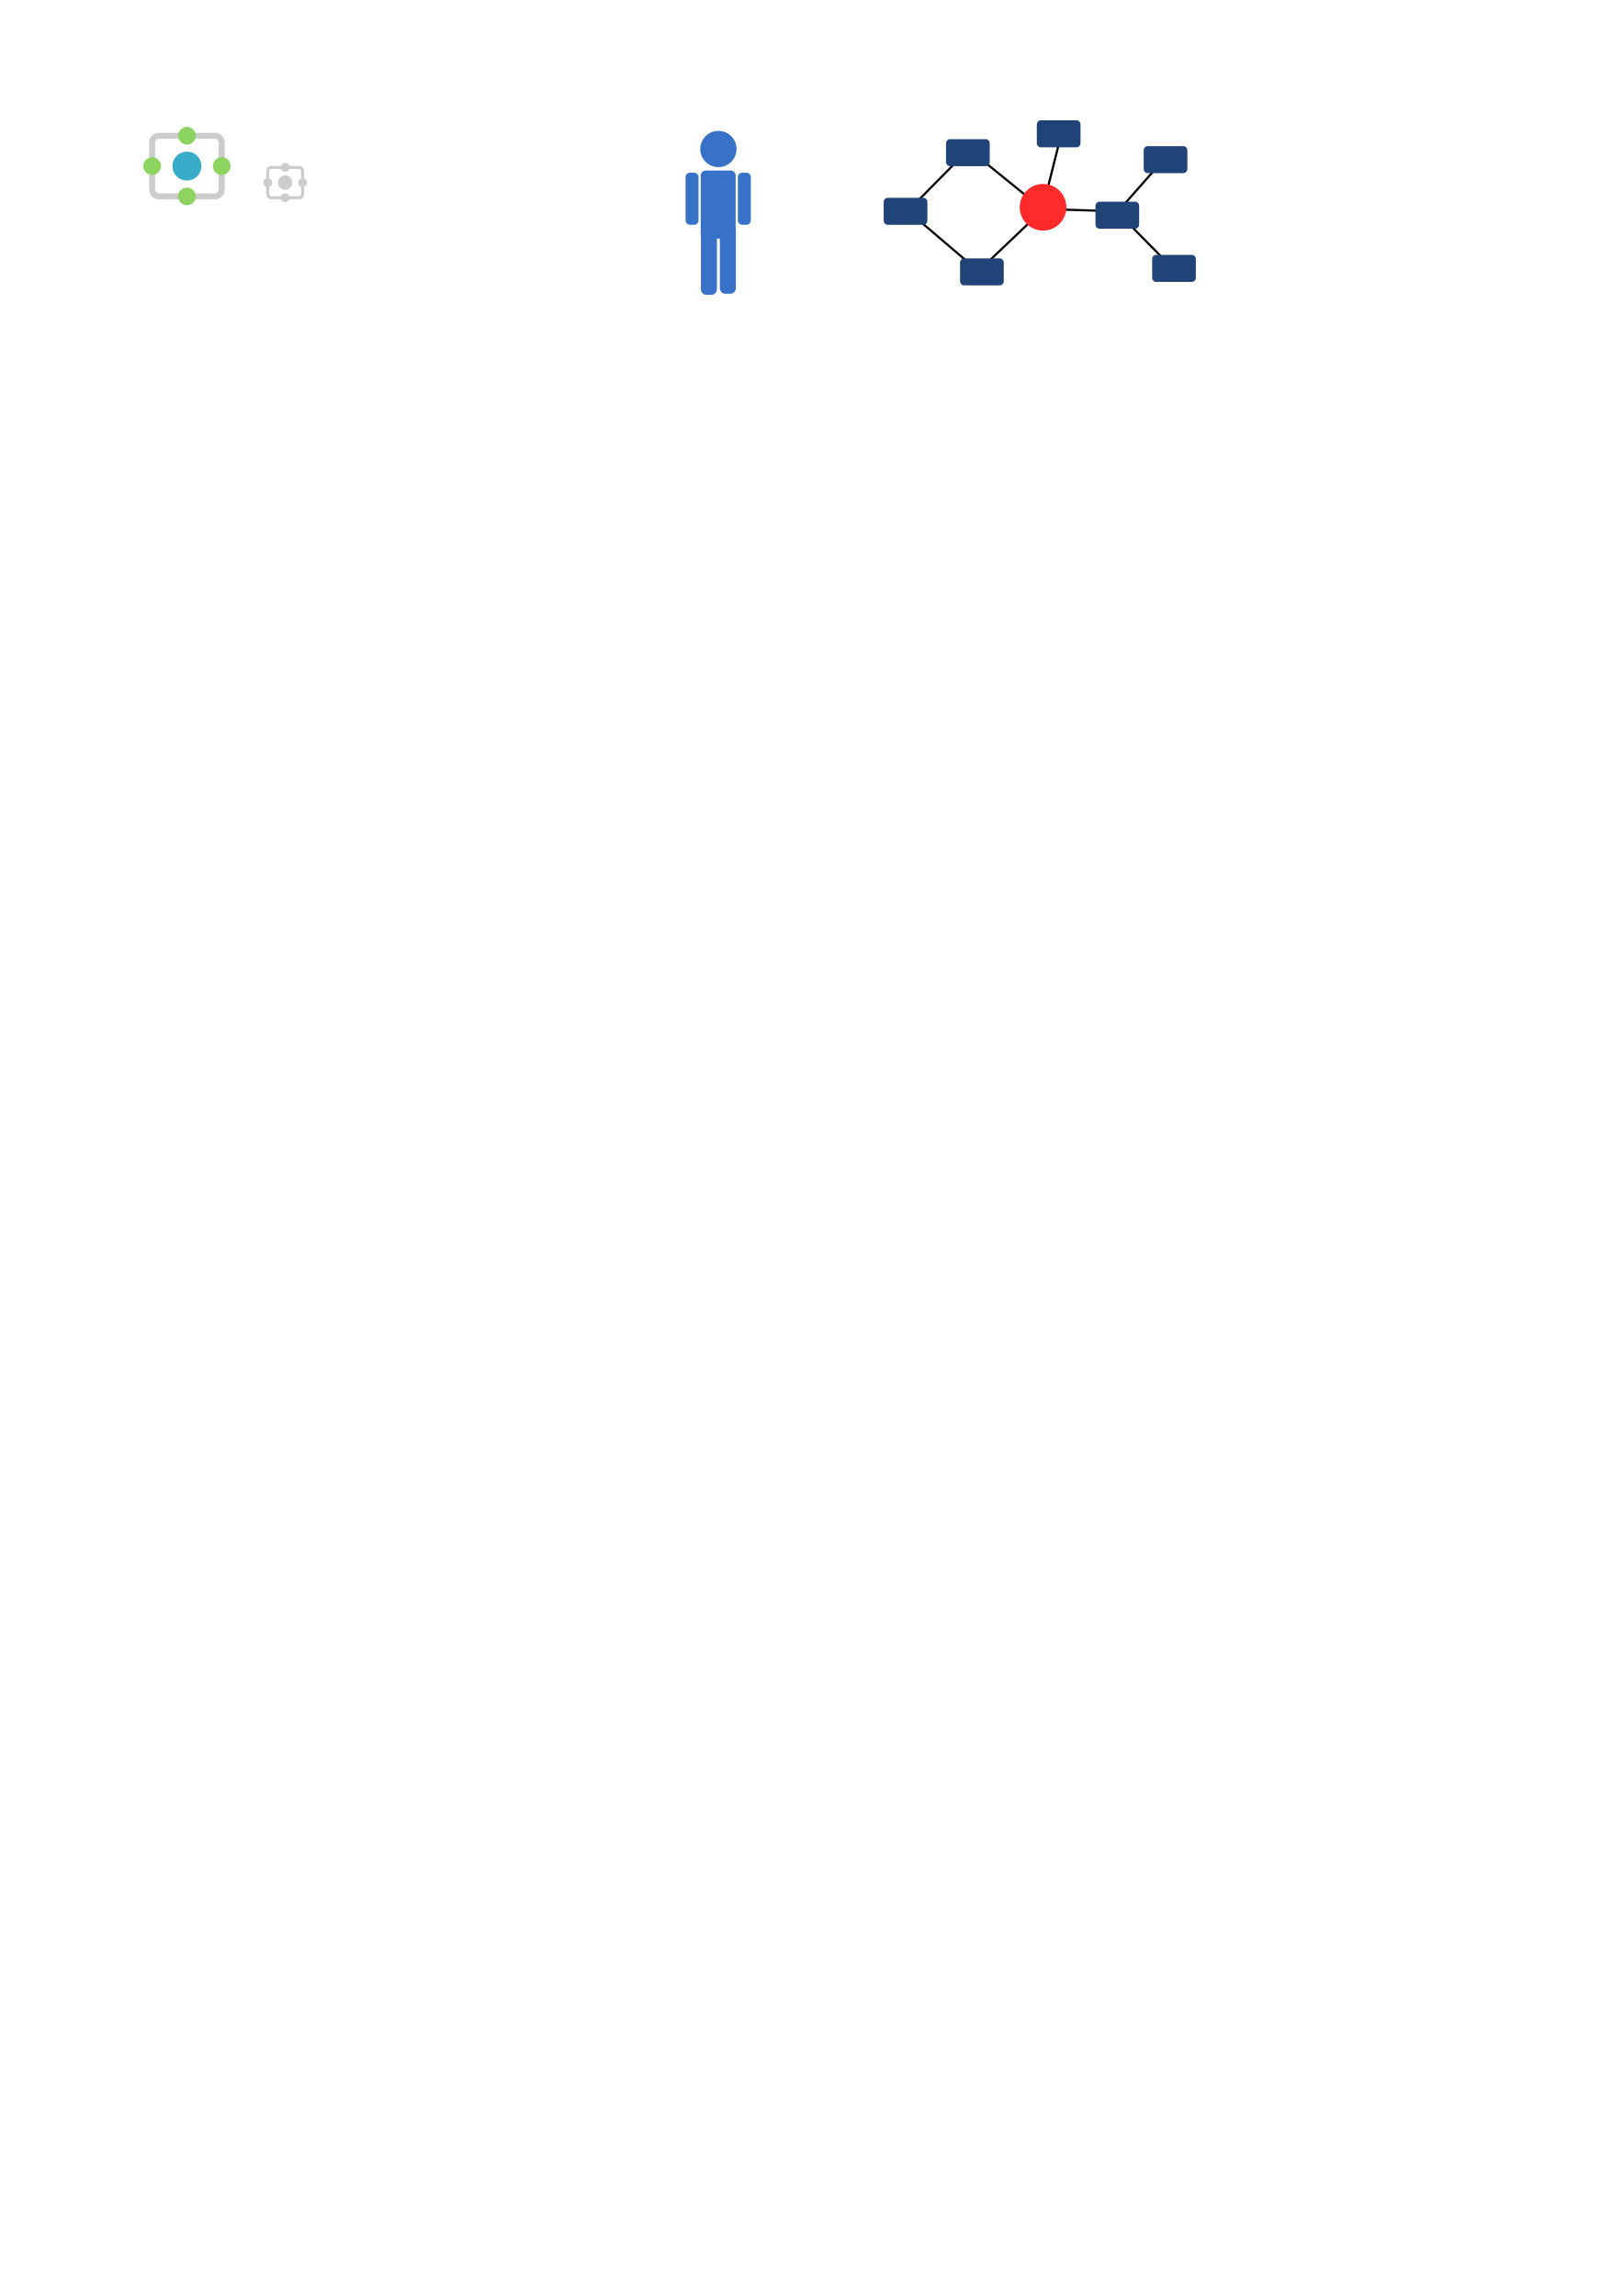
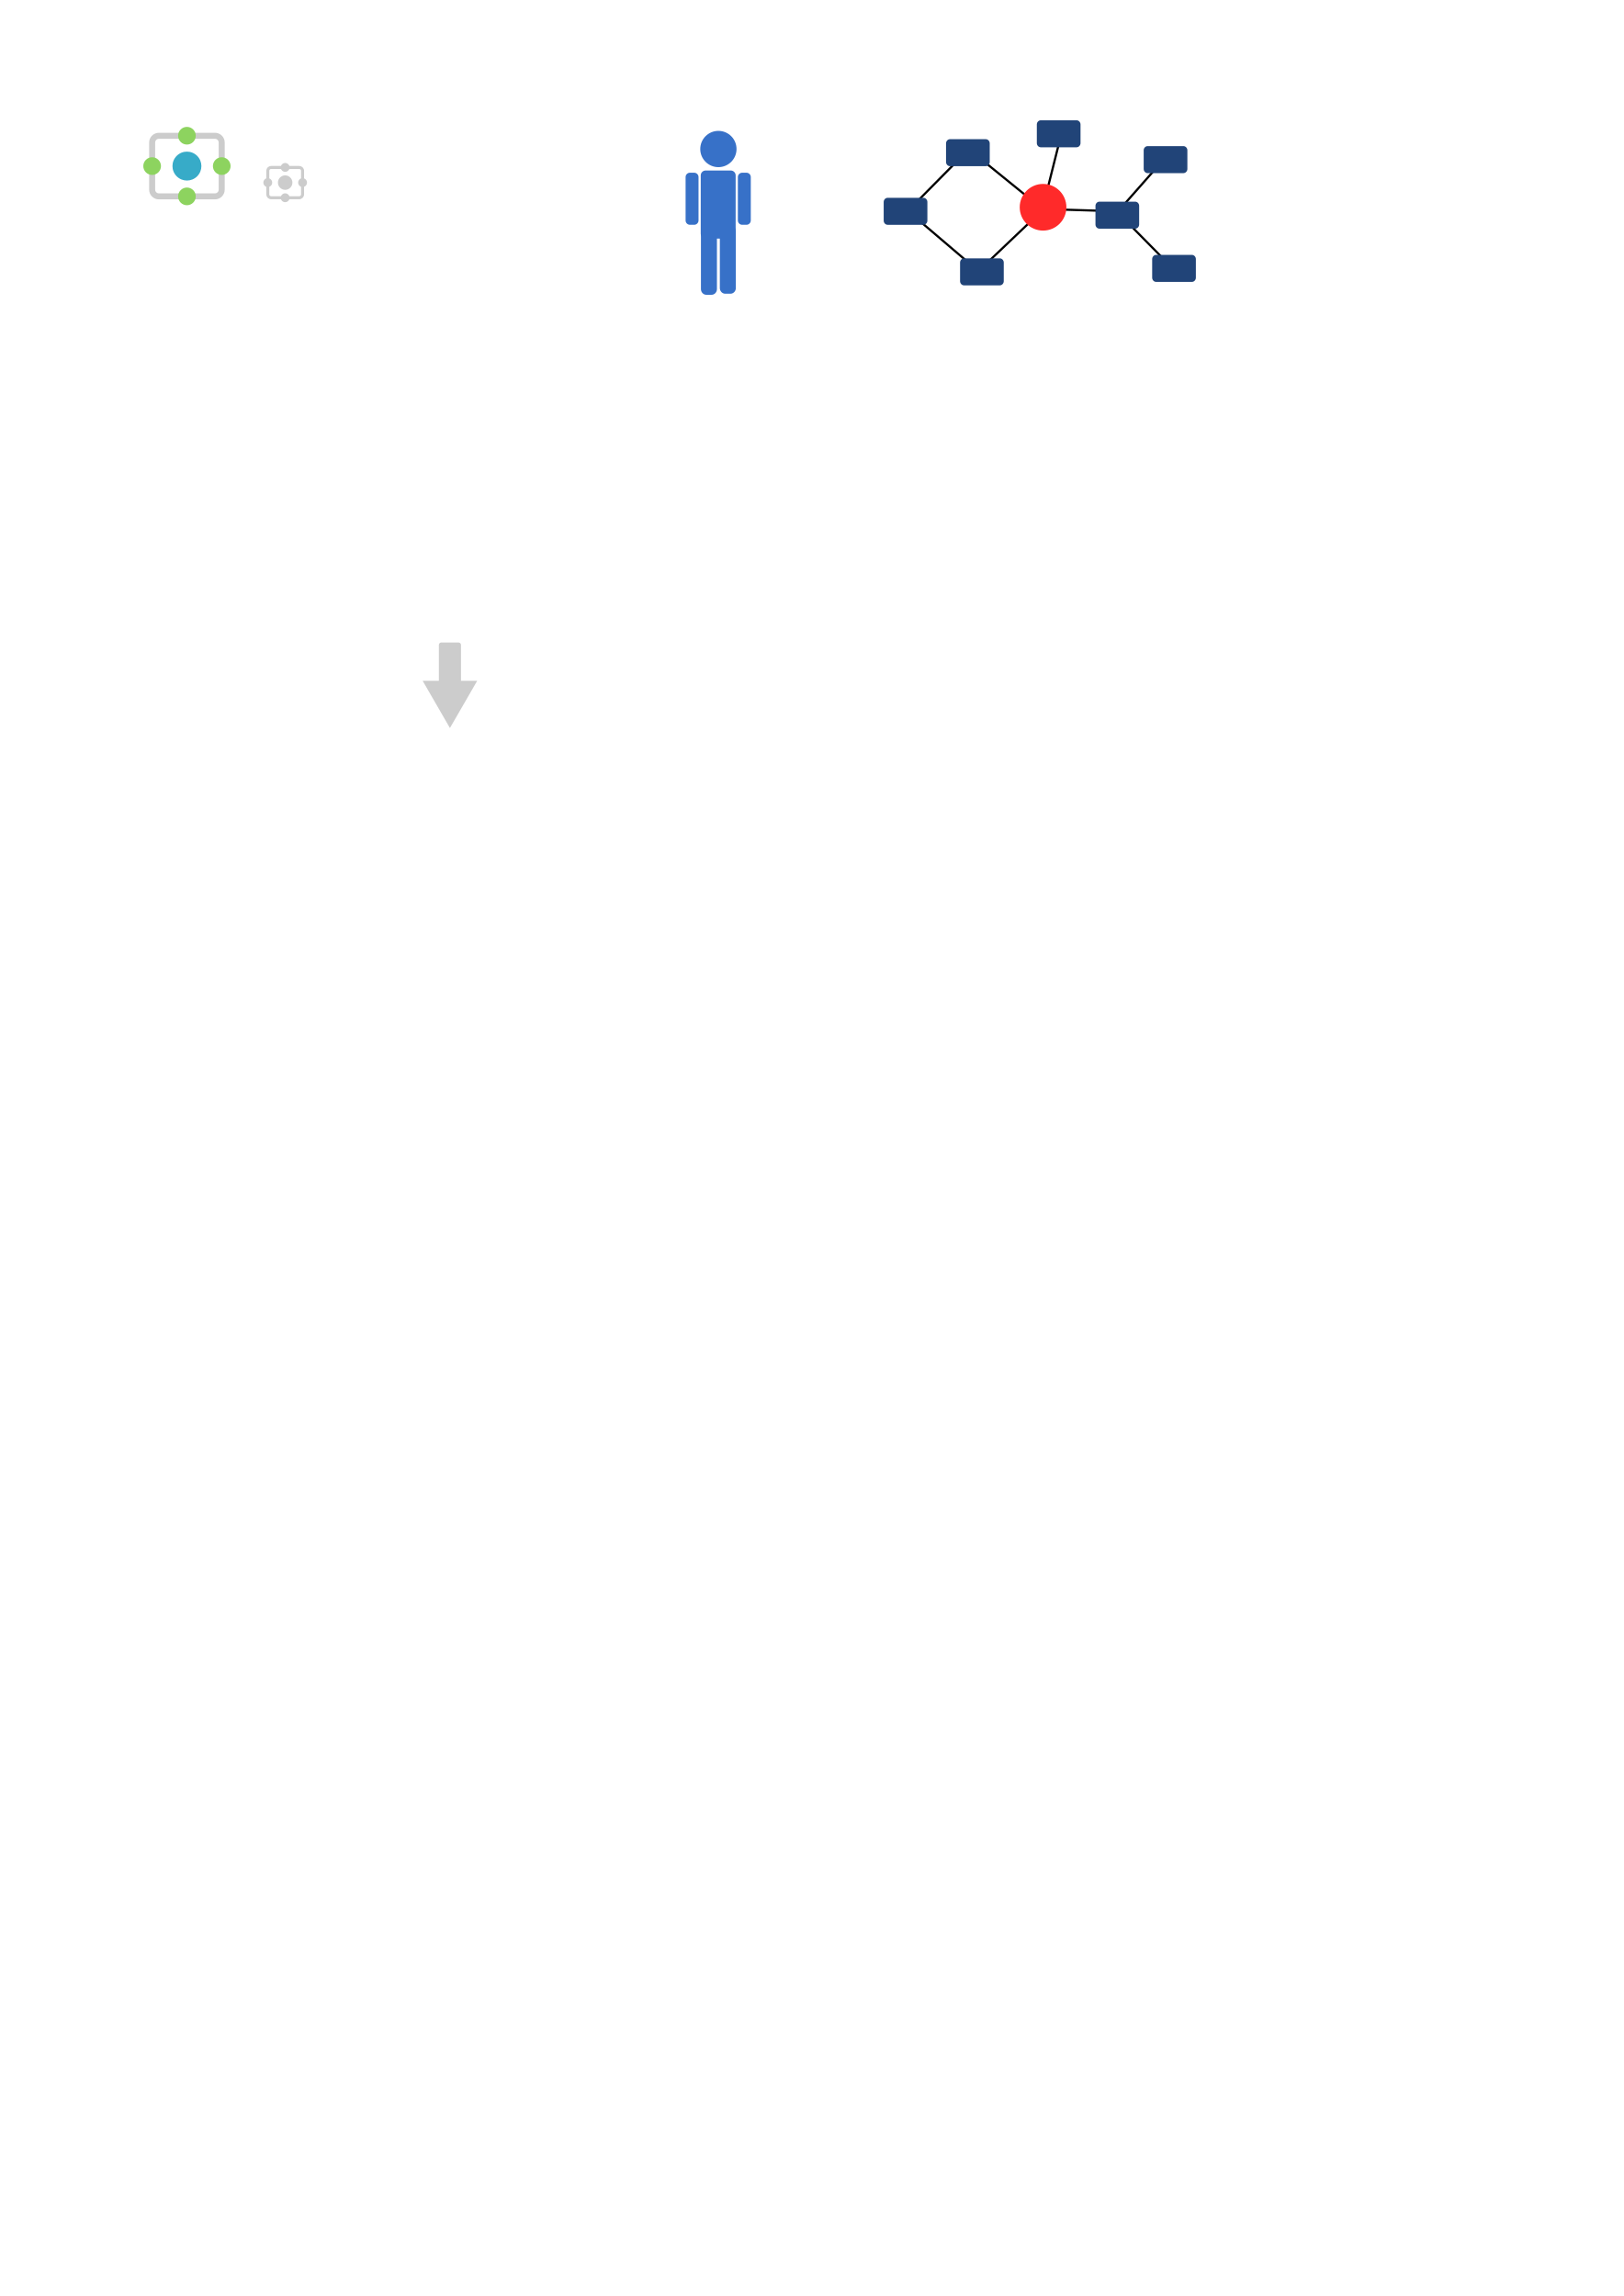
<svg xmlns="http://www.w3.org/2000/svg" width="744.094" height="1052.362" id="svg2" version="1.1">
  <defs id="defs4">
    <marker orient="auto" refY="0.0" refX="0.0" id="Arrow1Mend" style="overflow:visible;">
      <path id="path4098" d="M 0.0,0.0 L 5.0,-5.0 L -12.5,0.0 L 5.0,5.0 L 0.0,0.0 z " style="fill-rule:evenodd;stroke:#000000;stroke-width:1.0pt;" transform="scale(0.4) rotate(180) translate(10,0)" />
    </marker>
    <marker orient="auto" refY="0.0" refX="0.0" id="Arrow1Lstart" style="overflow:visible">
      <path id="path4089" d="M 0.0,0.0 L 5.0,-5.0 L -12.5,0.0 L 5.0,5.0 L 0.0,0.0 z " style="fill-rule:evenodd;stroke:#000000;stroke-width:1.0pt" transform="scale(0.8) translate(12.5,0)" />
    </marker>
  </defs>
  <g id="layer1">
    <rect style="fill:none;stroke:#cccccc;stroke-width:2.762;stroke-linejoin:miter;stroke-miterlimit:4;stroke-opacity:1;stroke-dasharray:none;stroke-dashoffset:0" id="rect3044" width="31.872" height="27.76" x="69.727" y="62.243" rx="3.084" ry="3.084" />
    <path transform="matrix(0.03905937,0.03905937,-0.03905937,0.03905937,90.38681,43.27691)" style="fill:#37abc8;fill-opacity:1;stroke:none" id="path2985-1-3-8-7-7-8" d="m 480,480.934 a 120,120 0 1 1 -240,0 120,120 0 1 1 240,0 z" />
    <path transform="matrix(0.02386894,0.02386894,-0.02386894,0.02386894,72.6044,56.05105)" style="fill:#8dd35f;fill-opacity:1;stroke:none" id="path2985-1-3-8-0-3-8-8-4-8" d="m 480,480.934 a 120,120 0 1 1 -240,0 120,120 0 1 1 240,0 z" />
    <path transform="matrix(0.02386894,0.02386894,-0.02386894,0.02386894,104.503,56.05105)" style="fill:#8dd35f;fill-opacity:1;stroke:none" id="path2985-1-3-8-0-3-8-8-4-8-2" d="m 480,480.934 a 120,120 0 1 1 -240,0 120,120 0 1 1 240,0 z" />
    <path transform="matrix(0.02386894,0.02386894,-0.02386894,0.02386894,88.54977,69.93865)" style="fill:#8dd35f;fill-opacity:1;stroke:none" id="path2985-1-3-8-0-3-8-8-4-8-4" d="m 480,480.934 a 120,120 0 1 1 -240,0 120,120 0 1 1 240,0 z" />
    <path transform="matrix(0.02386894,0.02386894,-0.02386894,0.02386894,88.54977,42.13439)" style="fill:#8dd35f;fill-opacity:1;stroke:none" id="path2985-1-3-8-0-3-8-8-4-8-4-5" d="m 480,480.934 a 120,120 0 1 1 -240,0 120,120 0 1 1 240,0 z" />
    <rect style="fill:none;stroke:#cccccc;stroke-width:1.381;stroke-linejoin:miter;stroke-miterlimit:4;stroke-opacity:1;stroke-dasharray:none;stroke-dashoffset:0" id="rect3044-7" width="15.936" height="13.88" x="122.717" y="76.752" rx="1.542" ry="1.542" />
    <path transform="matrix(0.01952969,0.01952969,-0.01952969,0.01952969,133.0464,67.26896)" style="fill:#cccccc;fill-opacity:1;stroke:none" id="path2985-1-3-8-7-7-8-6" d="m 480,480.934 a 120,120 0 1 1 -240,0 120,120 0 1 1 240,0 z" />
    <path transform="matrix(0.01193447,0.01193447,-0.01193447,0.01193447,124.1552,73.65603)" style="fill:#cccccc;fill-opacity:1;stroke:none" id="path2985-1-3-8-0-3-8-8-4-8-1" d="m 480,480.934 a 120,120 0 1 1 -240,0 120,120 0 1 1 240,0 z" />
    <path transform="matrix(0.01193447,0.01193447,-0.01193447,0.01193447,140.1045,73.65603)" style="fill:#cccccc;fill-opacity:1;stroke:none" id="path2985-1-3-8-0-3-8-8-4-8-2-8" d="m 480,480.934 a 120,120 0 1 1 -240,0 120,120 0 1 1 240,0 z" />
    <path transform="matrix(0.01193447,0.01193447,-0.01193447,0.01193447,132.1279,80.59983)" style="fill:#cccccc;fill-opacity:1;stroke:none" id="path2985-1-3-8-0-3-8-8-4-8-4-9" d="m 480,480.934 a 120,120 0 1 1 -240,0 120,120 0 1 1 240,0 z" />
    <path transform="matrix(0.01193447,0.01193447,-0.01193447,0.01193447,132.1279,66.6977)" style="fill:#cccccc;fill-opacity:1;stroke:none" id="path2985-1-3-8-0-3-8-8-4-8-4-5-2" d="m 480,480.934 a 120,120 0 1 1 -240,0 120,120 0 1 1 240,0 z" />
    <flowRoot xml:space="preserve" id="flowRoot2999" style="font-size:40px;font-style:normal;font-weight:normal;line-height:125%;letter-spacing:0px;word-spacing:0px;fill:#000000;fill-opacity:1;stroke:none;font-family:Sans" transform="matrix(0.6564736,0,0,0.6564736,27.77029,-443.5271)">
      <flowRegion id="flowRegion3001">
        <rect id="rect3003" width="177.484" height="79.903" x="72.832" y="846.594" />
      </flowRegion>
      <flowPara id="flowPara3007">Logo</flowPara>
    </flowRoot>
    <g id="g3100" transform="translate(26,2.125)" style="fill:#3771c8">
      <path transform="translate(-3.533783,-1)" d="m 315.062,67.175 c 0,4.591 -3.722,8.312 -8.312,8.312 -4.591,0 -8.312,-3.722 -8.312,-8.312 0,-4.591 3.722,-8.312 8.312,-8.312 4.591,0 8.312,3.722 8.312,8.312 z" id="path3024" style="fill:#3771c8;fill-opacity:1;stroke:none" />
      <rect ry="2.245" rx="2.245" y="76.024" x="295.129" height="31.201" width="15.998" id="rect3026" style="fill:#3771c8;fill-opacity:1;stroke:none" />
      <rect ry="1.993" rx="1.993" y="77.041" x="312.143" height="23.865" width="5.922" id="rect3026-1" style="fill:#3771c8;fill-opacity:1;stroke:none" />
      <rect ry="1.993" rx="1.993" y="77.041" x="288.19" height="23.865" width="5.922" id="rect3026-1-7" style="fill:#3771c8;fill-opacity:1;stroke:none" />
      <rect ry="2.62" rx="2.469" y="101.127" x="303.879" height="31.378" width="7.336" id="rect3026-1-7-4" style="fill:#3771c8;fill-opacity:1;stroke:none" />
      <rect ry="2.62" rx="2.469" y="101.613" x="295.217" height="31.378" width="7.336" id="rect3026-1-7-4-0" style="fill:#3771c8;fill-opacity:1;stroke:none" />
    </g>
    <g id="g3178" transform="translate(19,18)">
      <path id="path3167" d="m 493.03,79.206 26.163,26.517" style="fill:none;stroke:#000000;stroke-width:1px;stroke-linecap:butt;stroke-linejoin:miter;stroke-opacity:1" />
      <path id="path3165" d="m 467.044,44.735 -8.485,33.764 -29.168,27.754 -32.35,-27.577 27.931,-28.284 33.764,27.4 34.648,1.061 20.86,-23.688" style="fill:none;stroke:#000000;stroke-width:1px;stroke-linecap:butt;stroke-linejoin:miter;stroke-opacity:1" />
      <path transform="translate(-4.596194,-2.828427)" d="m 474.292,79.825 c 0,5.907 -4.788,10.695 -10.695,10.695 -5.907,0 -10.695,-4.788 -10.695,-10.695 0,-5.907 4.788,-10.695 10.695,-10.695 5.907,0 10.695,4.788 10.695,10.695 z" id="path3108" style="fill:#ff2a2a;fill-opacity:1;stroke:none" />
      <g style="fill:#214478" id="g3169">
        <rect style="fill:#214478;fill-opacity:1;stroke:none" id="rect3110" width="20.022" height="12.374" x="414.541" y="45.796" rx="1.819" ry="1.931" />
        <rect style="fill:#214478;fill-opacity:1;stroke:none" id="rect3110-9" width="20.022" height="12.374" x="385.969" y="72.666" rx="1.819" ry="1.931" />
        <rect style="fill:#214478;fill-opacity:1;stroke:none" id="rect3110-4" width="20.022" height="12.374" x="420.971" y="100.42" rx="1.819" ry="1.931" />
        <rect style="fill:#214478;fill-opacity:1;stroke:none" id="rect3110-8" width="20.022" height="12.374" x="456.149" y="37.134" rx="1.819" ry="1.931" />
        <rect style="fill:#214478;fill-opacity:1;stroke:none" id="rect3110-82" width="20.022" height="12.374" x="505.116" y="48.978" rx="1.819" ry="1.931" />
        <rect style="fill:#214478;fill-opacity:1;stroke:none" id="rect3110-45" width="20.022" height="12.374" x="483.019" y="74.434" rx="1.819" ry="1.931" />
        <rect style="fill:#214478;fill-opacity:1;stroke:none" id="rect3110-5" width="20.022" height="12.374" x="509.005" y="98.829" rx="1.819" ry="1.931" />
      </g>
    </g>
    <flowRoot xml:space="preserve" id="flowRoot2999-1" style="font-size:40px;font-style:normal;font-weight:normal;line-height:125%;letter-spacing:0px;word-spacing:0px;fill:#000000;fill-opacity:1;stroke:none;font-family:Sans" transform="matrix(0.6564736,0,0,0.6564736,245.9798,-407.1899)">
      <flowRegion id="flowRegion3001-7">
        <rect id="rect3003-1" width="177.484" height="79.903" x="72.832" y="846.594" />
      </flowRegion>
      <flowPara id="flowPara3007-1">Target</flowPara>
    </flowRoot>
    <flowRoot xml:space="preserve" id="flowRoot2999-1-5" style="font-size:40px;font-style:normal;font-weight:normal;line-height:125%;letter-spacing:0px;word-spacing:0px;fill:#000000;fill-opacity:1;stroke:none;font-family:Sans" transform="matrix(0.6564736,0,0,0.6564736,391.9882,-406.1293)">
      <flowRegion id="flowRegion3001-7-2">
        <rect id="rect3003-1-7" width="295.968" height="91.751" x="72.832" y="846.594" />
      </flowRegion>
      <flowPara id="flowPara3007-1-6">Impact model</flowPara>
    </flowRoot>
+     <g id="g3033" style="fill:#cccccc;fill-opacity:1">
+       <rect ry="1.102" rx="1.102" y="294.494" x="201.123" height="20.259" width="10.13" id="rect3029" style="fill:#cccccc;fill-opacity:1;stroke:none" />
+       <path transform="matrix(0.4854598,0,0,0.4854598,101.1466,155.4218)" d="m 216.375,367.209 -12.874,-22.299 -12.874,-22.299 25.749,0 25.749,-10e-6 -12.874,22.299 z" id="path3031" style="fill:#cccccc;fill-opacity:1;stroke:none" />
+     </g>
  </g>
</svg>
